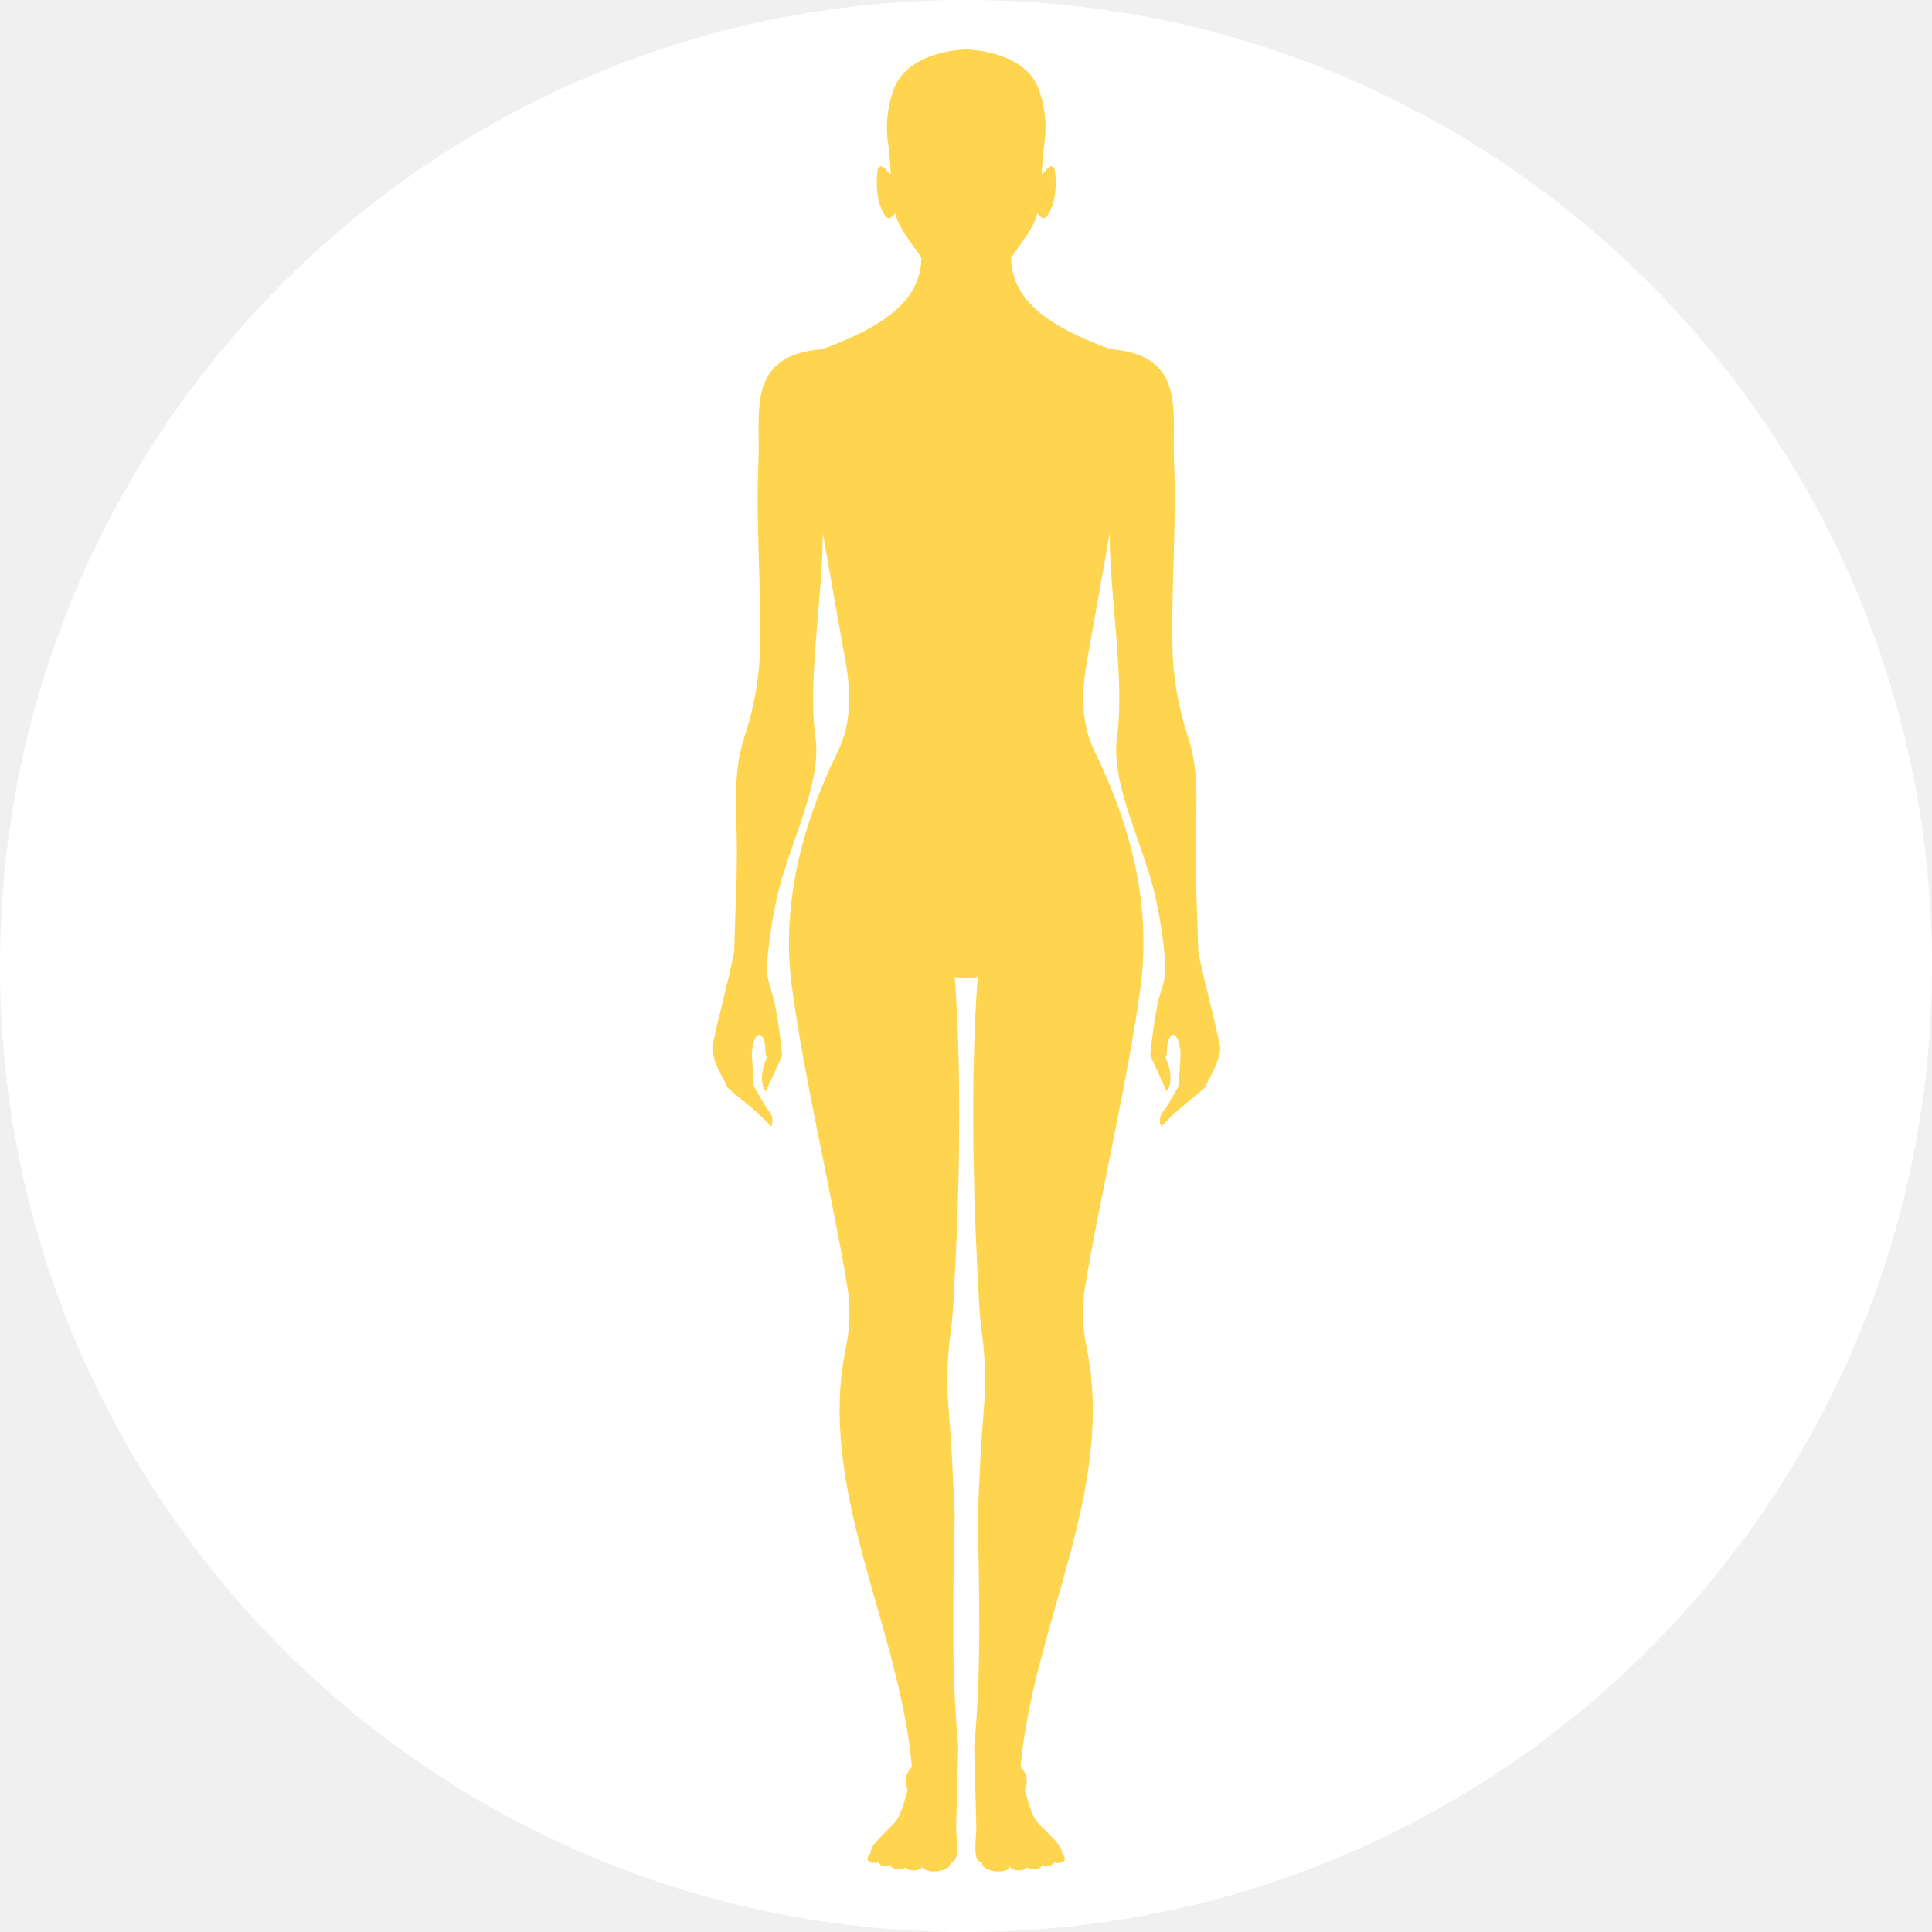
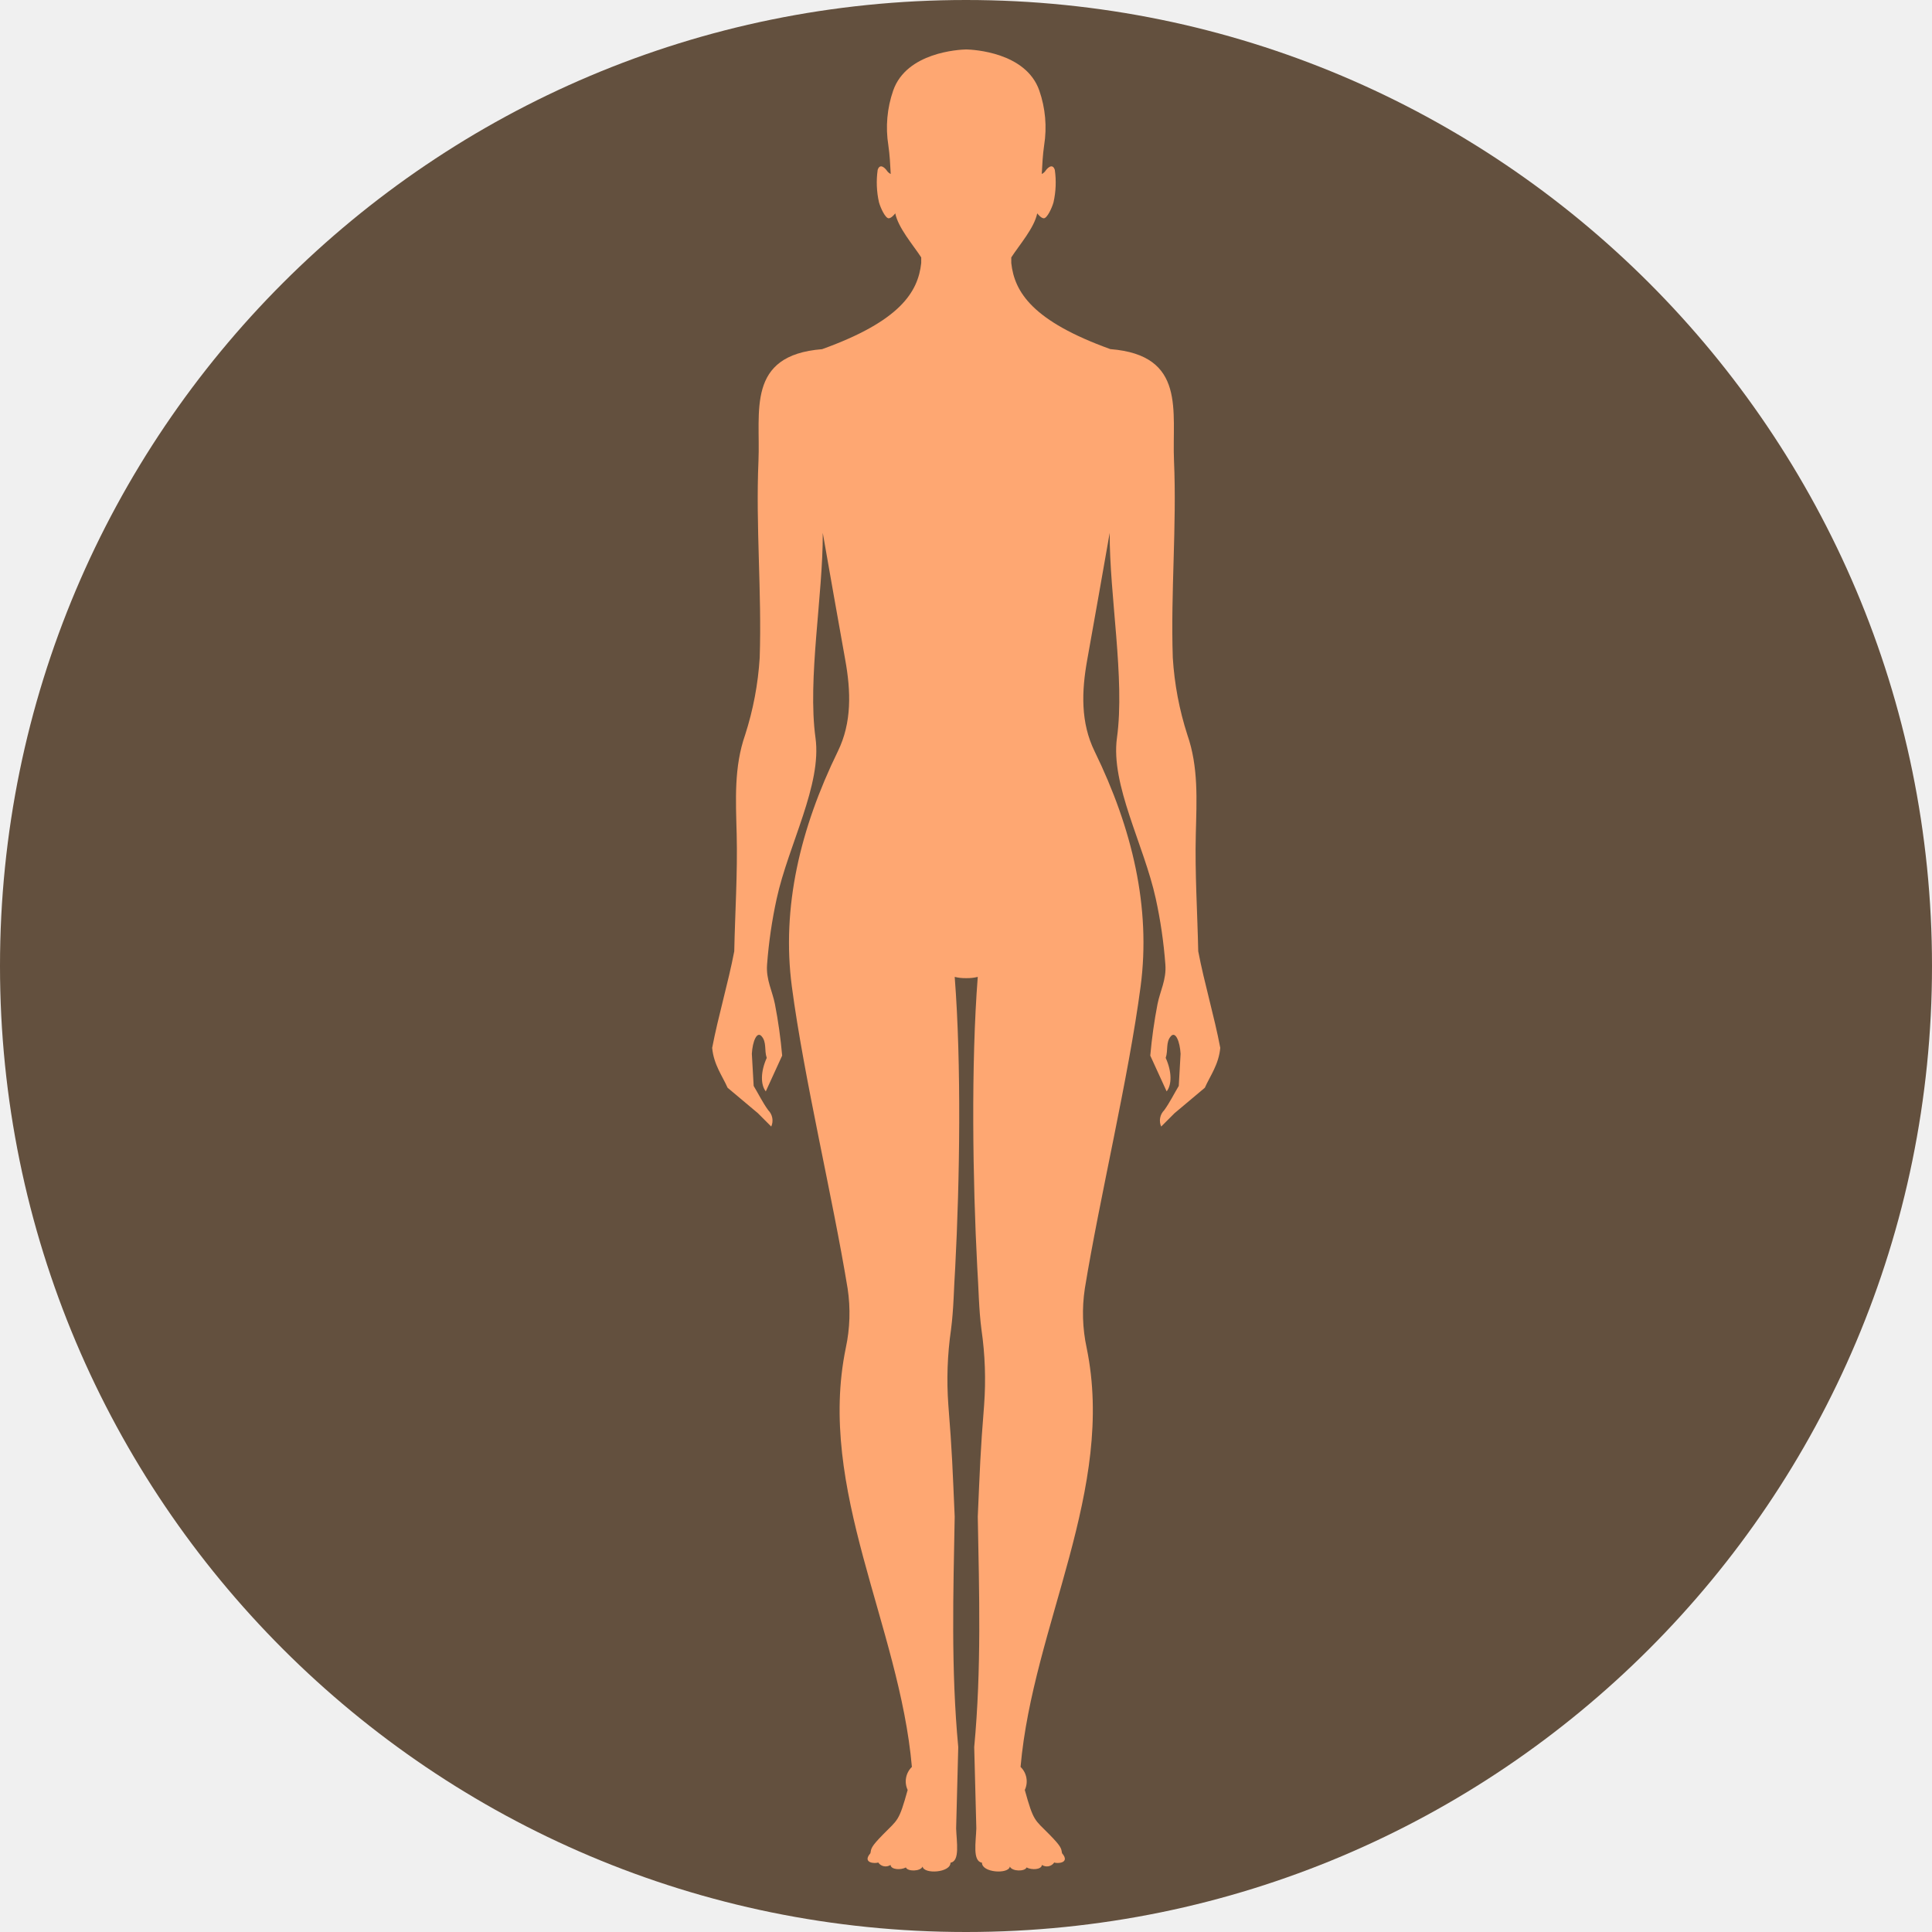
<svg xmlns="http://www.w3.org/2000/svg" width="274" height="274" viewBox="0 0 274 274">
  <g id="Grupo_1054473" data-name="Grupo 1054473" transform="translate(-201 -2507.587)">
    <g id="Grupo_1054472" data-name="Grupo 1054472" transform="translate(8 311)">
-       <circle id="Elipse_4749" data-name="Elipse 4749" cx="137" cy="137" r="137" transform="translate(193 2196.587)" fill="#fff" />
+       <circle id="Elipse_4749" data-name="Elipse 4749" cx="137" cy="137" r="137" transform="translate(193 2196.587)" fill="#63503e" />
    </g>
-     <path id="Trazado_21082" data-name="Trazado 21082" d="M1506.592,1020.589c-.117-5.534-.483-11.067-.345-16.6.121-4.87.392-9.533-1.2-14.1a44.565,44.565,0,0,1-2.063-10.922c-.314-9.313.576-18.643.171-27.951-.3-6.967,1.794-14.967-9.027-15.824-11.022-3.974-13.6-8.074-14.051-12.206,0-.27,0-.533,0-.8,1.171-1.8,3.254-4.173,3.68-6.248.186.234.568.669.917.7.477.037,1.174-1.468,1.395-2.275a12.669,12.669,0,0,0,.182-4.589c-.33-1.028-1.1-.221-1.358.183a1.394,1.394,0,0,1-.492.4c.072-1.359.14-2.717.337-4.067a15.993,15.993,0,0,0-.69-7.782c-1.9-5.412-9.328-5.79-10.357-5.817h0c-1.031.026-8.454.4-10.357,5.817a15.99,15.99,0,0,0-.691,7.782c.2,1.35.265,2.708.337,4.067a1.383,1.383,0,0,1-.492-.4c-.258-.4-1.028-1.211-1.359-.183a12.692,12.692,0,0,0,.184,4.589c.221.807.917,2.312,1.395,2.275.349-.026.732-.461.917-.7.425,2.075,2.509,4.449,3.68,6.248.006.267,0,.529,0,.8-.452,4.134-3.023,8.236-14.052,12.214-10.823.857-8.727,8.858-9.028,15.824-.405,9.308.484,18.638.172,27.951a44.649,44.649,0,0,1-2.064,10.922c-1.595,4.569-1.326,9.233-1.2,14.1.138,5.533-.23,11.065-.344,16.6-.86,4.5-2.272,9.193-3.132,13.693.224,2.4,1.45,3.977,2.187,5.656q2.151,1.8,4.3,3.611.945.948,1.891,1.894a2.082,2.082,0,0,0-.429-2.322c-.786-1.081-1.375-2.293-2.063-3.44q-.131-2.279-.259-4.559c.1-1.77.722-3.238,1.377-2.493.76.864.362,1.987.735,3.076-.886,1.967-.88,3.805-.134,4.75q1.16-2.538,2.322-5.075a70.634,70.634,0,0,0-1.023-7.292c-.355-1.842-1.29-3.483-1.116-5.639a66.893,66.893,0,0,1,1.366-9.344c1.671-7.634,6.423-16.117,5.5-22.791-1.154-8.361,1.076-20.24,1.031-29.069,1.06,5.992,2.1,11.988,3.182,17.974.818,4.5.948,8.928-1.033,12.987-5.353,10.965-8.013,22.153-6.535,33.369,1.713,12.969,5.8,29.923,7.912,42.834a23.417,23.417,0,0,1-.259,8.428c-4.137,20.031,7.613,39.371,9.373,59.422a2.856,2.856,0,0,0-.6,3.269c-1.25,4.515-1.383,4.164-3.478,6.3-1.769,1.8-1.682,2-1.805,2.671-1.23,1.43.714,1.493,1.109,1.317a1.266,1.266,0,0,0,1.745.346c.063.683,1.462.745,2.179.355.221.592,2.056.593,2.37-.127.169,1.11,3.967.886,3.955-.545,1.365-.227.866-2.91.8-4.863q.151-5.767.3-11.531c-1.04-11.09-.7-21.874-.505-32.688-.3-6.743-.359-9.108-.9-15.836a49.367,49.367,0,0,1,.377-10.676c.389-2.939.4-5.915.6-8.874.639-12.172.891-28.785-.075-41.16a6.175,6.175,0,0,0,1.617.177,6.276,6.276,0,0,0,1.653-.177c-.964,12.376-.714,28.988-.073,41.16.2,2.958.211,5.934.6,8.874a49.346,49.346,0,0,1,.375,10.676c-.543,6.728-.6,9.093-.9,15.836.2,10.814.535,21.6-.505,32.688q.151,5.765.3,11.531c-.063,1.953-.564,4.636.8,4.863-.013,1.431,3.783,1.655,3.955.545.314.72,2.148.718,2.368.127.719.39,2.116.328,2.181-.355a1.264,1.264,0,0,0,1.743-.346c.395.177,2.338.113,1.109-1.317-.122-.673-.035-.867-1.805-2.671-2.1-2.134-2.227-1.783-3.478-6.3a2.854,2.854,0,0,0-.6-3.269c1.76-20.051,13.511-39.39,9.375-59.422a23.346,23.346,0,0,1-.259-8.428c2.107-12.911,6.2-29.865,7.909-42.834,1.48-11.215-1.18-22.4-6.534-33.369-1.982-4.058-1.848-8.484-1.031-12.987,1.085-5.986,2.12-11.983,3.182-17.974-.046,8.828,2.184,20.708,1.029,29.069-.92,6.674,3.833,15.158,5.5,22.791a66.692,66.692,0,0,1,1.365,9.344c.175,2.156-.76,3.8-1.116,5.639a71.409,71.409,0,0,0-1.024,7.292q1.162,2.536,2.322,5.075c.747-.945.754-2.783-.133-4.75.373-1.09-.026-2.212.733-3.076.655-.745,1.275.723,1.377,2.493q-.128,2.282-.258,4.559c-.689,1.147-1.278,2.359-2.063,3.44a2.084,2.084,0,0,0-.431,2.322l1.892-1.894,4.3-3.611c.737-1.679,1.964-3.259,2.188-5.656C1508.864,1029.782,1507.45,1025.089,1506.592,1020.589Z" transform="translate(-1135.656 1621.907)" fill="#ffd54f" />
+     <path id="Trazado_21082" data-name="Trazado 21082" d="M1506.592,1020.589c-.117-5.534-.483-11.067-.345-16.6.121-4.87.392-9.533-1.2-14.1a44.565,44.565,0,0,1-2.063-10.922c-.314-9.313.576-18.643.171-27.951-.3-6.967,1.794-14.967-9.027-15.824-11.022-3.974-13.6-8.074-14.051-12.206,0-.27,0-.533,0-.8,1.171-1.8,3.254-4.173,3.68-6.248.186.234.568.669.917.7.477.037,1.174-1.468,1.395-2.275a12.669,12.669,0,0,0,.182-4.589c-.33-1.028-1.1-.221-1.358.183a1.394,1.394,0,0,1-.492.4c.072-1.359.14-2.717.337-4.067a15.993,15.993,0,0,0-.69-7.782c-1.9-5.412-9.328-5.79-10.357-5.817h0c-1.031.026-8.454.4-10.357,5.817a15.99,15.99,0,0,0-.691,7.782c.2,1.35.265,2.708.337,4.067a1.383,1.383,0,0,1-.492-.4c-.258-.4-1.028-1.211-1.359-.183a12.692,12.692,0,0,0,.184,4.589c.221.807.917,2.312,1.395,2.275.349-.026.732-.461.917-.7.425,2.075,2.509,4.449,3.68,6.248.006.267,0,.529,0,.8-.452,4.134-3.023,8.236-14.052,12.214-10.823.857-8.727,8.858-9.028,15.824-.405,9.308.484,18.638.172,27.951a44.649,44.649,0,0,1-2.064,10.922c-1.595,4.569-1.326,9.233-1.2,14.1.138,5.533-.23,11.065-.344,16.6-.86,4.5-2.272,9.193-3.132,13.693.224,2.4,1.45,3.977,2.187,5.656q2.151,1.8,4.3,3.611.945.948,1.891,1.894a2.082,2.082,0,0,0-.429-2.322c-.786-1.081-1.375-2.293-2.063-3.44q-.131-2.279-.259-4.559c.1-1.77.722-3.238,1.377-2.493.76.864.362,1.987.735,3.076-.886,1.967-.88,3.805-.134,4.75q1.16-2.538,2.322-5.075a70.634,70.634,0,0,0-1.023-7.292c-.355-1.842-1.29-3.483-1.116-5.639a66.893,66.893,0,0,1,1.366-9.344c1.671-7.634,6.423-16.117,5.5-22.791-1.154-8.361,1.076-20.24,1.031-29.069,1.06,5.992,2.1,11.988,3.182,17.974.818,4.5.948,8.928-1.033,12.987-5.353,10.965-8.013,22.153-6.535,33.369,1.713,12.969,5.8,29.923,7.912,42.834a23.417,23.417,0,0,1-.259,8.428c-4.137,20.031,7.613,39.371,9.373,59.422a2.856,2.856,0,0,0-.6,3.269c-1.25,4.515-1.383,4.164-3.478,6.3-1.769,1.8-1.682,2-1.805,2.671-1.23,1.43.714,1.493,1.109,1.317a1.266,1.266,0,0,0,1.745.346c.063.683,1.462.745,2.179.355.221.592,2.056.593,2.37-.127.169,1.11,3.967.886,3.955-.545,1.365-.227.866-2.91.8-4.863q.151-5.767.3-11.531c-1.04-11.09-.7-21.874-.505-32.688-.3-6.743-.359-9.108-.9-15.836a49.367,49.367,0,0,1,.377-10.676c.389-2.939.4-5.915.6-8.874.639-12.172.891-28.785-.075-41.16a6.175,6.175,0,0,0,1.617.177,6.276,6.276,0,0,0,1.653-.177c-.964,12.376-.714,28.988-.073,41.16.2,2.958.211,5.934.6,8.874a49.346,49.346,0,0,1,.375,10.676c-.543,6.728-.6,9.093-.9,15.836.2,10.814.535,21.6-.505,32.688q.151,5.765.3,11.531c-.063,1.953-.564,4.636.8,4.863-.013,1.431,3.783,1.655,3.955.545.314.72,2.148.718,2.368.127.719.39,2.116.328,2.181-.355a1.264,1.264,0,0,0,1.743-.346c.395.177,2.338.113,1.109-1.317-.122-.673-.035-.867-1.805-2.671-2.1-2.134-2.227-1.783-3.478-6.3a2.854,2.854,0,0,0-.6-3.269c1.76-20.051,13.511-39.39,9.375-59.422a23.346,23.346,0,0,1-.259-8.428c2.107-12.911,6.2-29.865,7.909-42.834,1.48-11.215-1.18-22.4-6.534-33.369-1.982-4.058-1.848-8.484-1.031-12.987,1.085-5.986,2.12-11.983,3.182-17.974-.046,8.828,2.184,20.708,1.029,29.069-.92,6.674,3.833,15.158,5.5,22.791a66.692,66.692,0,0,1,1.365,9.344c.175,2.156-.76,3.8-1.116,5.639a71.409,71.409,0,0,0-1.024,7.292q1.162,2.536,2.322,5.075c.747-.945.754-2.783-.133-4.75.373-1.09-.026-2.212.733-3.076.655-.745,1.275.723,1.377,2.493q-.128,2.282-.258,4.559c-.689,1.147-1.278,2.359-2.063,3.44a2.084,2.084,0,0,0-.431,2.322l1.892-1.894,4.3-3.611c.737-1.679,1.964-3.259,2.188-5.656C1508.864,1029.782,1507.45,1025.089,1506.592,1020.589Z" transform="translate(-1135.656 1621.907)" fill="#fea772" />
  </g>
</svg>
